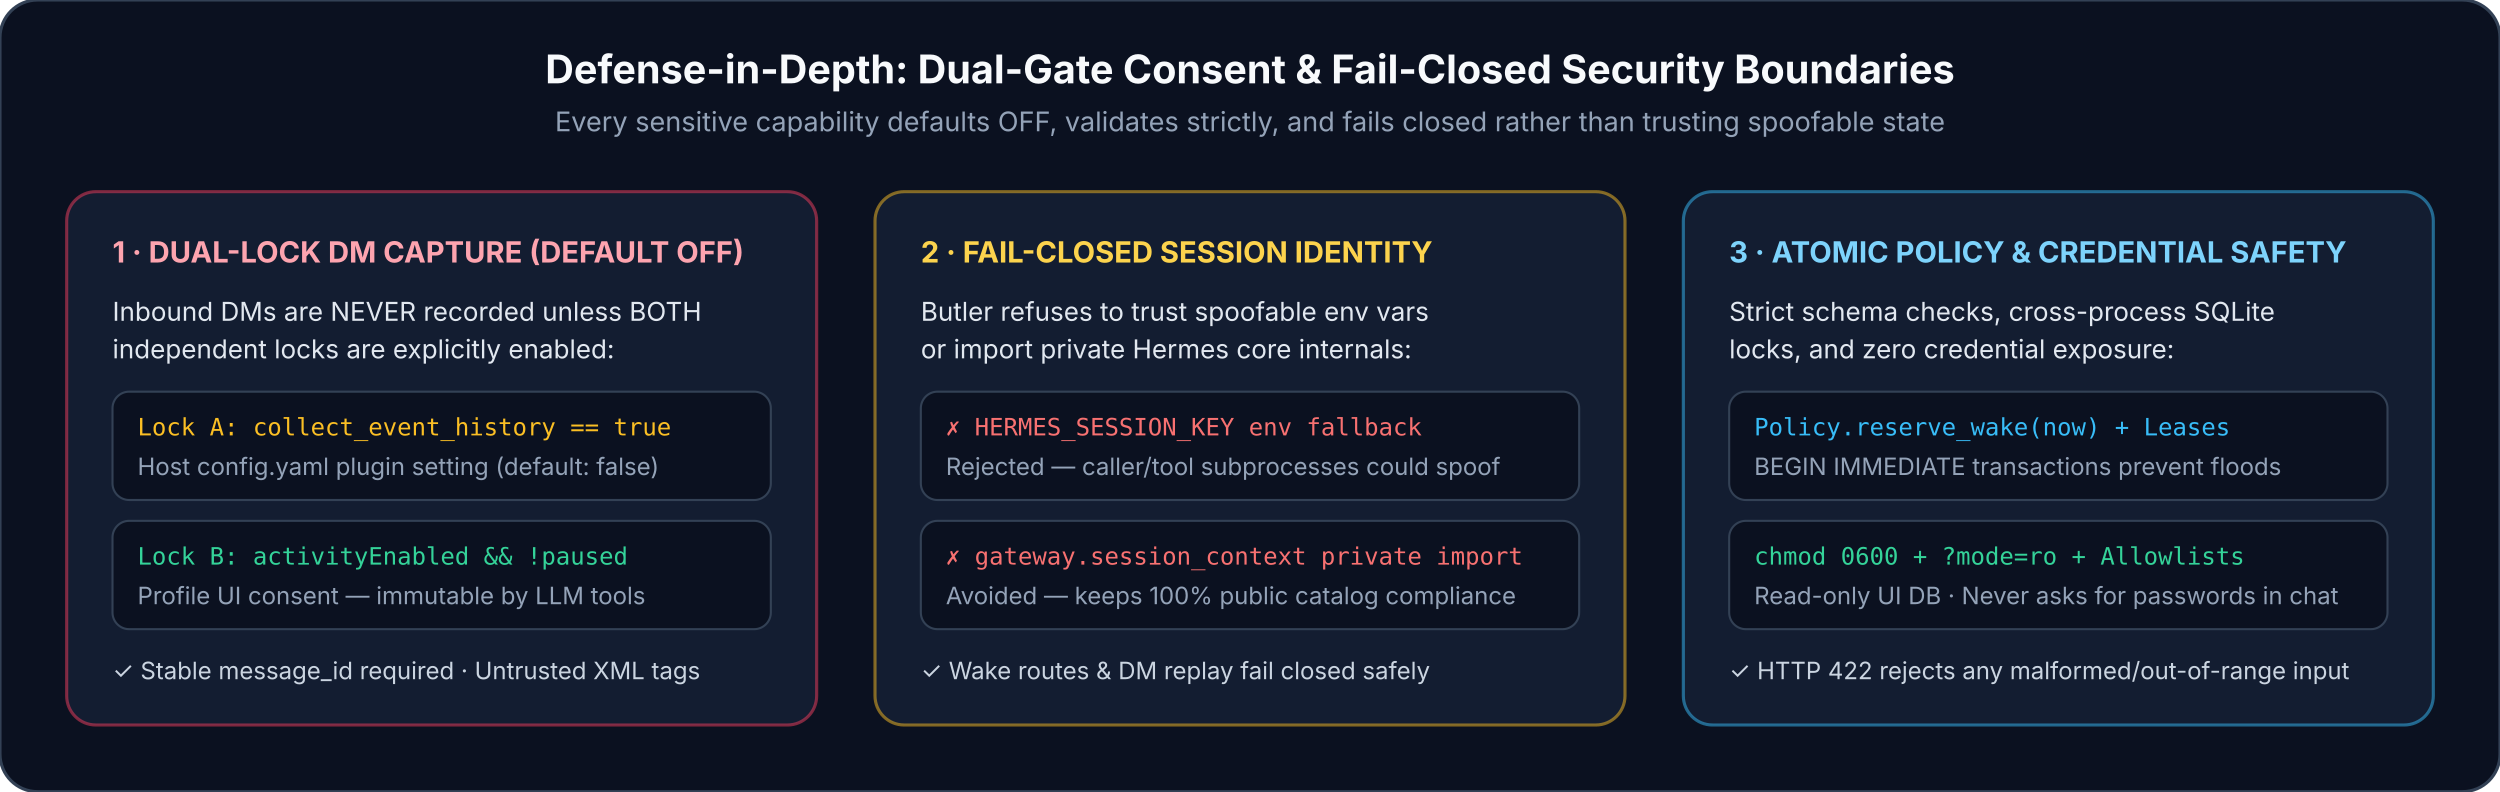
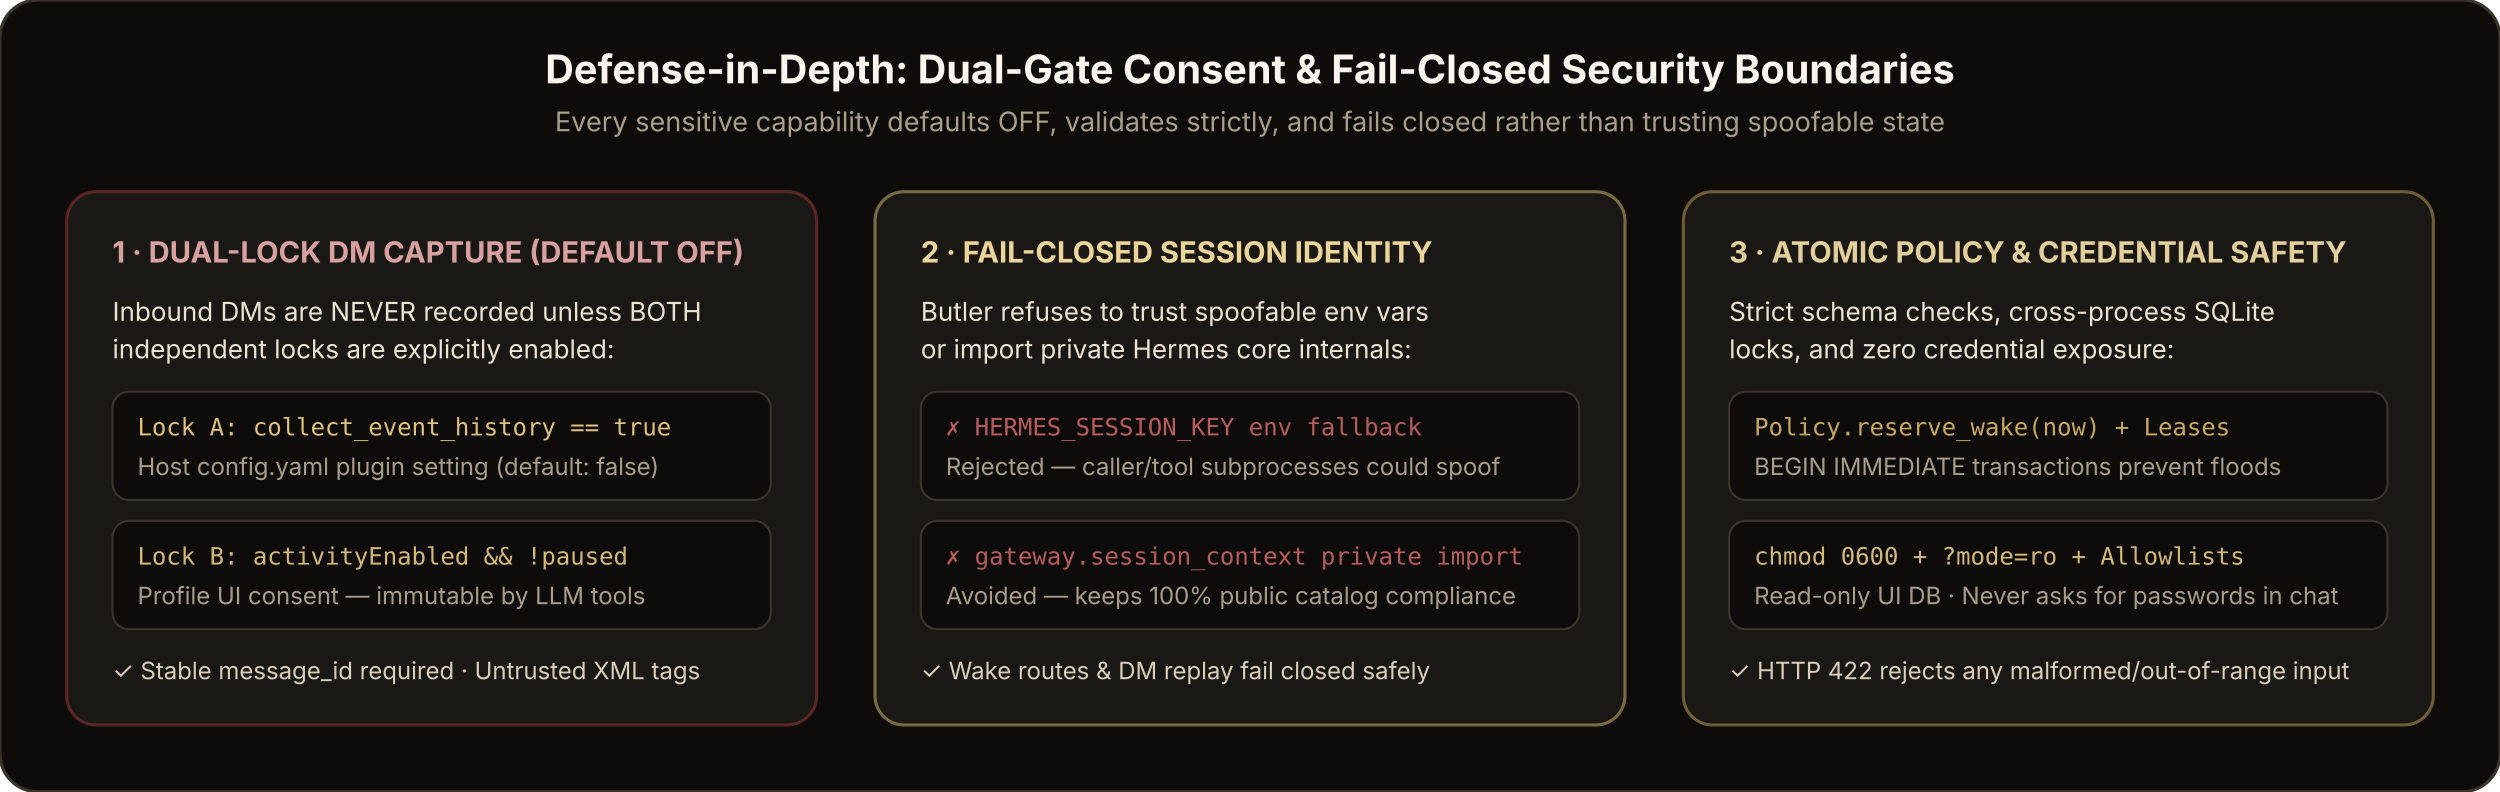
<svg xmlns="http://www.w3.org/2000/svg" viewBox="0 0 1200 380" width="1200" height="380" role="img" aria-label="Butler privacy and fail-closed safety boundaries">
-   <rect width="1200" height="380" rx="18" fill="#0b1120" stroke="#334155" stroke-width="1.5" />
-   <text x="600" y="40" text-anchor="middle" font-family="-apple-system, BlinkMacSystemFont, 'Segoe UI', sans-serif" font-size="19" font-weight="700" fill="#f8fafc">Defense-in-Depth: Dual-Gate Consent &amp; Fail-Closed Security Boundaries</text>
-   <text x="600" y="63" text-anchor="middle" font-family="-apple-system, BlinkMacSystemFont, 'Segoe UI', sans-serif" font-size="13" fill="#94a3b8">Every sensitive capability defaults OFF, validates strictly, and fails closed rather than trusting spoofable state</text>
+   <rect width="1200" height="380" rx="18" fill="#0d0c0a" stroke="#3a352b" stroke-width="1.5" />
+   <text x="600" y="40" text-anchor="middle" font-family="-apple-system, BlinkMacSystemFont, 'Segoe UI', sans-serif" font-size="19" font-weight="700" fill="#faf6ee">Defense-in-Depth: Dual-Gate Consent &amp; Fail-Closed Security Boundaries</text>
+   <text x="600" y="63" text-anchor="middle" font-family="-apple-system, BlinkMacSystemFont, 'Segoe UI', sans-serif" font-size="13" fill="#a89e8a">Every sensitive capability defaults OFF, validates strictly, and fails closed rather than trusting spoofable state</text>
  <g transform="translate(32, 92)">
-     <rect width="360" height="256" rx="14" fill="#131d31" stroke="#f43f5e" stroke-opacity="0.5" stroke-width="1.5" />
-     <text x="22" y="34" font-family="-apple-system, BlinkMacSystemFont, 'Segoe UI', sans-serif" font-size="14" font-weight="700" fill="#fda4af">1 · DUAL-LOCK DM CAPTURE (DEFAULT OFF)</text>
-     <text x="22" y="62" font-family="-apple-system, BlinkMacSystemFont, 'Segoe UI', sans-serif" font-size="12.5" fill="#e2e8f0">Inbound DMs are NEVER recorded unless BOTH</text>
-     <text x="22" y="80" font-family="-apple-system, BlinkMacSystemFont, 'Segoe UI', sans-serif" font-size="12.5" fill="#e2e8f0">independent locks are explicitly enabled:</text>
-     <rect x="22" y="96" width="316" height="52" rx="8" fill="#0b1120" stroke="#334155" />
-     <text x="34" y="117" font-family="ui-monospace, SFMono-Regular, monospace" font-size="11.5" fill="#fbbf24">Lock A: collect_event_history == true</text>
-     <text x="34" y="136" font-family="-apple-system, BlinkMacSystemFont, 'Segoe UI', sans-serif" font-size="11.5" fill="#94a3b8">Host config.yaml plugin setting (default: false)</text>
-     <rect x="22" y="158" width="316" height="52" rx="8" fill="#0b1120" stroke="#334155" />
-     <text x="34" y="179" font-family="ui-monospace, SFMono-Regular, monospace" font-size="11.5" fill="#34d399">Lock B: activityEnabled &amp;&amp; !paused</text>
-     <text x="34" y="198" font-family="-apple-system, BlinkMacSystemFont, 'Segoe UI', sans-serif" font-size="11.5" fill="#94a3b8">Profile UI consent — immutable by LLM tools</text>
-     <text x="22" y="234" font-family="-apple-system, BlinkMacSystemFont, 'Segoe UI', sans-serif" font-size="11.5" fill="#cbd5e1">✓ Stable message_id required · Untrusted XML tags</text>
+     <rect width="360" height="256" rx="14" fill="#1a1814" stroke="#9e3b3b" stroke-opacity="0.5" stroke-width="1.5" />
+     <text x="22" y="34" font-family="-apple-system, BlinkMacSystemFont, 'Segoe UI', sans-serif" font-size="14" font-weight="700" fill="#d9a0a0">1 · DUAL-LOCK DM CAPTURE (DEFAULT OFF)</text>
+     <text x="22" y="62" font-family="-apple-system, BlinkMacSystemFont, 'Segoe UI', sans-serif" font-size="12.5" fill="#ece4d2">Inbound DMs are NEVER recorded unless BOTH</text>
+     <text x="22" y="80" font-family="-apple-system, BlinkMacSystemFont, 'Segoe UI', sans-serif" font-size="12.5" fill="#ece4d2">independent locks are explicitly enabled:</text>
+     <rect x="22" y="96" width="316" height="52" rx="8" fill="#0d0c0a" stroke="#3a352b" />
+     <text x="34" y="117" font-family="ui-monospace, SFMono-Regular, monospace" font-size="11.5" fill="#e0c27a">Lock A: collect_event_history == true</text>
+     <text x="34" y="136" font-family="-apple-system, BlinkMacSystemFont, 'Segoe UI', sans-serif" font-size="11.5" fill="#a89e8a">Host config.yaml plugin setting (default: false)</text>
+     <rect x="22" y="158" width="316" height="52" rx="8" fill="#0d0c0a" stroke="#3a352b" />
+     <text x="34" y="179" font-family="ui-monospace, SFMono-Regular, monospace" font-size="11.5" fill="#d4b978">Lock B: activityEnabled &amp;&amp; !paused</text>
+     <text x="34" y="198" font-family="-apple-system, BlinkMacSystemFont, 'Segoe UI', sans-serif" font-size="11.5" fill="#a89e8a">Profile UI consent — immutable by LLM tools</text>
+     <text x="22" y="234" font-family="-apple-system, BlinkMacSystemFont, 'Segoe UI', sans-serif" font-size="11.5" fill="#d9cfbb">✓ Stable message_id required · Untrusted XML tags</text>
  </g>
  <g transform="translate(420, 92)">
-     <rect width="360" height="256" rx="14" fill="#131d31" stroke="#fbbf24" stroke-opacity="0.5" stroke-width="1.5" />
-     <text x="22" y="34" font-family="-apple-system, BlinkMacSystemFont, 'Segoe UI', sans-serif" font-size="14" font-weight="700" fill="#fcd34d">2 · FAIL-CLOSED SESSION IDENTITY</text>
-     <text x="22" y="62" font-family="-apple-system, BlinkMacSystemFont, 'Segoe UI', sans-serif" font-size="12.5" fill="#e2e8f0">Butler refuses to trust spoofable env vars</text>
-     <text x="22" y="80" font-family="-apple-system, BlinkMacSystemFont, 'Segoe UI', sans-serif" font-size="12.5" fill="#e2e8f0">or import private Hermes core internals:</text>
-     <rect x="22" y="96" width="316" height="52" rx="8" fill="#0b1120" stroke="#334155" />
-     <text x="34" y="117" font-family="ui-monospace, SFMono-Regular, monospace" font-size="11.5" fill="#f87171">✗ HERMES_SESSION_KEY env fallback</text>
-     <text x="34" y="136" font-family="-apple-system, BlinkMacSystemFont, 'Segoe UI', sans-serif" font-size="11.5" fill="#94a3b8">Rejected — caller/tool subprocesses could spoof</text>
-     <rect x="22" y="158" width="316" height="52" rx="8" fill="#0b1120" stroke="#334155" />
-     <text x="34" y="179" font-family="ui-monospace, SFMono-Regular, monospace" font-size="11.5" fill="#f87171">✗ gateway.session_context private import</text>
-     <text x="34" y="198" font-family="-apple-system, BlinkMacSystemFont, 'Segoe UI', sans-serif" font-size="11.5" fill="#94a3b8">Avoided — keeps 100% public catalog compliance</text>
-     <text x="22" y="234" font-family="-apple-system, BlinkMacSystemFont, 'Segoe UI', sans-serif" font-size="11.5" fill="#cbd5e1">✓ Wake routes &amp; DM replay fail closed safely</text>
+     <rect width="360" height="256" rx="14" fill="#1a1814" stroke="#e0c27a" stroke-opacity="0.5" stroke-width="1.5" />
+     <text x="22" y="34" font-family="-apple-system, BlinkMacSystemFont, 'Segoe UI', sans-serif" font-size="14" font-weight="700" fill="#ecd59a">2 · FAIL-CLOSED SESSION IDENTITY</text>
+     <text x="22" y="62" font-family="-apple-system, BlinkMacSystemFont, 'Segoe UI', sans-serif" font-size="12.5" fill="#ece4d2">Butler refuses to trust spoofable env vars</text>
+     <text x="22" y="80" font-family="-apple-system, BlinkMacSystemFont, 'Segoe UI', sans-serif" font-size="12.5" fill="#ece4d2">or import private Hermes core internals:</text>
+     <rect x="22" y="96" width="316" height="52" rx="8" fill="#0d0c0a" stroke="#3a352b" />
+     <text x="34" y="117" font-family="ui-monospace, SFMono-Regular, monospace" font-size="11.5" fill="#b85c5c">✗ HERMES_SESSION_KEY env fallback</text>
+     <text x="34" y="136" font-family="-apple-system, BlinkMacSystemFont, 'Segoe UI', sans-serif" font-size="11.5" fill="#a89e8a">Rejected — caller/tool subprocesses could spoof</text>
+     <rect x="22" y="158" width="316" height="52" rx="8" fill="#0d0c0a" stroke="#3a352b" />
+     <text x="34" y="179" font-family="ui-monospace, SFMono-Regular, monospace" font-size="11.5" fill="#b85c5c">✗ gateway.session_context private import</text>
+     <text x="34" y="198" font-family="-apple-system, BlinkMacSystemFont, 'Segoe UI', sans-serif" font-size="11.5" fill="#a89e8a">Avoided — keeps 100% public catalog compliance</text>
+     <text x="22" y="234" font-family="-apple-system, BlinkMacSystemFont, 'Segoe UI', sans-serif" font-size="11.5" fill="#d9cfbb">✓ Wake routes &amp; DM replay fail closed safely</text>
  </g>
  <g transform="translate(808, 92)">
-     <rect width="360" height="256" rx="14" fill="#131d31" stroke="#38bdf8" stroke-opacity="0.5" stroke-width="1.5" />
-     <text x="22" y="34" font-family="-apple-system, BlinkMacSystemFont, 'Segoe UI', sans-serif" font-size="14" font-weight="700" fill="#7dd3fc">3 · ATOMIC POLICY &amp; CREDENTIAL SAFETY</text>
-     <text x="22" y="62" font-family="-apple-system, BlinkMacSystemFont, 'Segoe UI', sans-serif" font-size="12.5" fill="#e2e8f0">Strict schema checks, cross-process SQLite</text>
-     <text x="22" y="80" font-family="-apple-system, BlinkMacSystemFont, 'Segoe UI', sans-serif" font-size="12.5" fill="#e2e8f0">locks, and zero credential exposure:</text>
-     <rect x="22" y="96" width="316" height="52" rx="8" fill="#0b1120" stroke="#334155" />
-     <text x="34" y="117" font-family="ui-monospace, SFMono-Regular, monospace" font-size="11.5" fill="#38bdf8">Policy.reserve_wake(now) + Leases</text>
-     <text x="34" y="136" font-family="-apple-system, BlinkMacSystemFont, 'Segoe UI', sans-serif" font-size="11.5" fill="#94a3b8">BEGIN IMMEDIATE transactions prevent floods</text>
-     <rect x="22" y="158" width="316" height="52" rx="8" fill="#0b1120" stroke="#334155" />
-     <text x="34" y="179" font-family="ui-monospace, SFMono-Regular, monospace" font-size="11.5" fill="#34d399">chmod 0600 + ?mode=ro + Allowlists</text>
-     <text x="34" y="198" font-family="-apple-system, BlinkMacSystemFont, 'Segoe UI', sans-serif" font-size="11.5" fill="#94a3b8">Read-only UI DB · Never asks for passwords in chat</text>
-     <text x="22" y="234" font-family="-apple-system, BlinkMacSystemFont, 'Segoe UI', sans-serif" font-size="11.5" fill="#cbd5e1">✓ HTTP 422 rejects any malformed/out-of-range input</text>
+     <rect width="360" height="256" rx="14" fill="#1a1814" stroke="#c9a961" stroke-opacity="0.5" stroke-width="1.5" />
+     <text x="22" y="34" font-family="-apple-system, BlinkMacSystemFont, 'Segoe UI', sans-serif" font-size="14" font-weight="700" fill="#e3cf9b">3 · ATOMIC POLICY &amp; CREDENTIAL SAFETY</text>
+     <text x="22" y="62" font-family="-apple-system, BlinkMacSystemFont, 'Segoe UI', sans-serif" font-size="12.5" fill="#ece4d2">Strict schema checks, cross-process SQLite</text>
+     <text x="22" y="80" font-family="-apple-system, BlinkMacSystemFont, 'Segoe UI', sans-serif" font-size="12.5" fill="#ece4d2">locks, and zero credential exposure:</text>
+     <rect x="22" y="96" width="316" height="52" rx="8" fill="#0d0c0a" stroke="#3a352b" />
+     <text x="34" y="117" font-family="ui-monospace, SFMono-Regular, monospace" font-size="11.5" fill="#c9a961">Policy.reserve_wake(now) + Leases</text>
+     <text x="34" y="136" font-family="-apple-system, BlinkMacSystemFont, 'Segoe UI', sans-serif" font-size="11.5" fill="#a89e8a">BEGIN IMMEDIATE transactions prevent floods</text>
+     <rect x="22" y="158" width="316" height="52" rx="8" fill="#0d0c0a" stroke="#3a352b" />
+     <text x="34" y="179" font-family="ui-monospace, SFMono-Regular, monospace" font-size="11.5" fill="#d4b978">chmod 0600 + ?mode=ro + Allowlists</text>
+     <text x="34" y="198" font-family="-apple-system, BlinkMacSystemFont, 'Segoe UI', sans-serif" font-size="11.5" fill="#a89e8a">Read-only UI DB · Never asks for passwords in chat</text>
+     <text x="22" y="234" font-family="-apple-system, BlinkMacSystemFont, 'Segoe UI', sans-serif" font-size="11.5" fill="#d9cfbb">✓ HTTP 422 rejects any malformed/out-of-range input</text>
  </g>
</svg>
